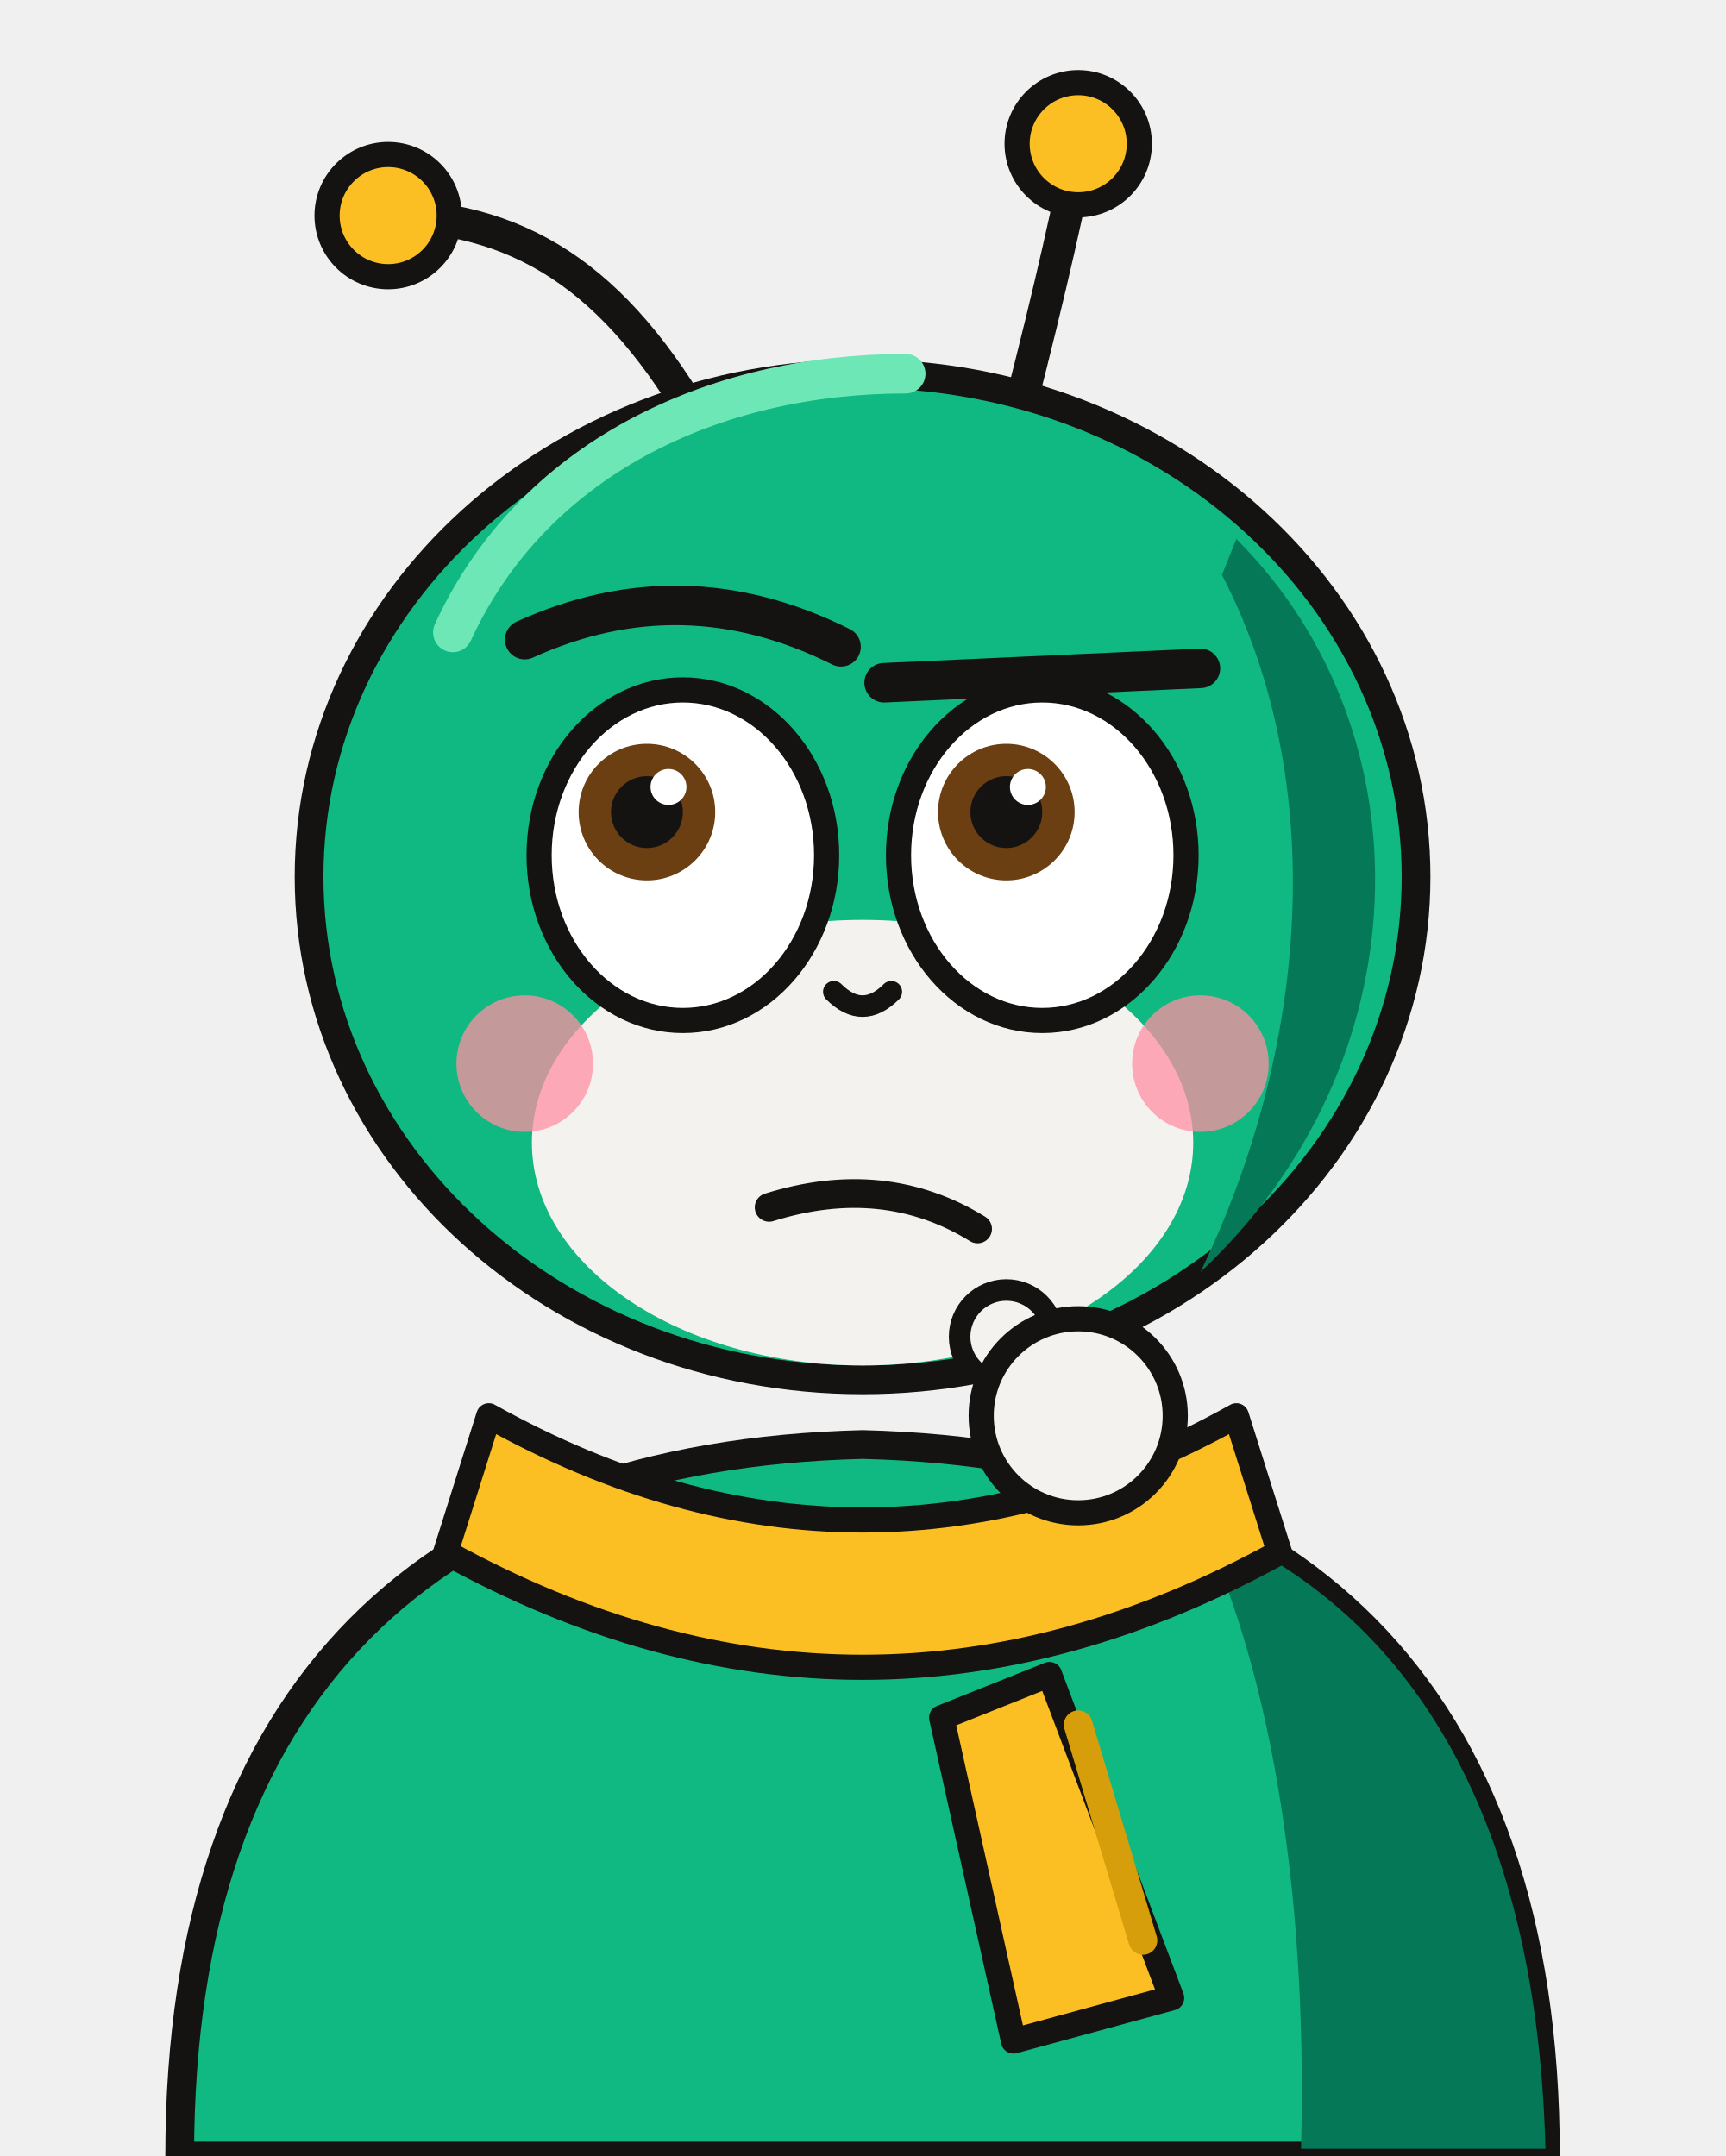
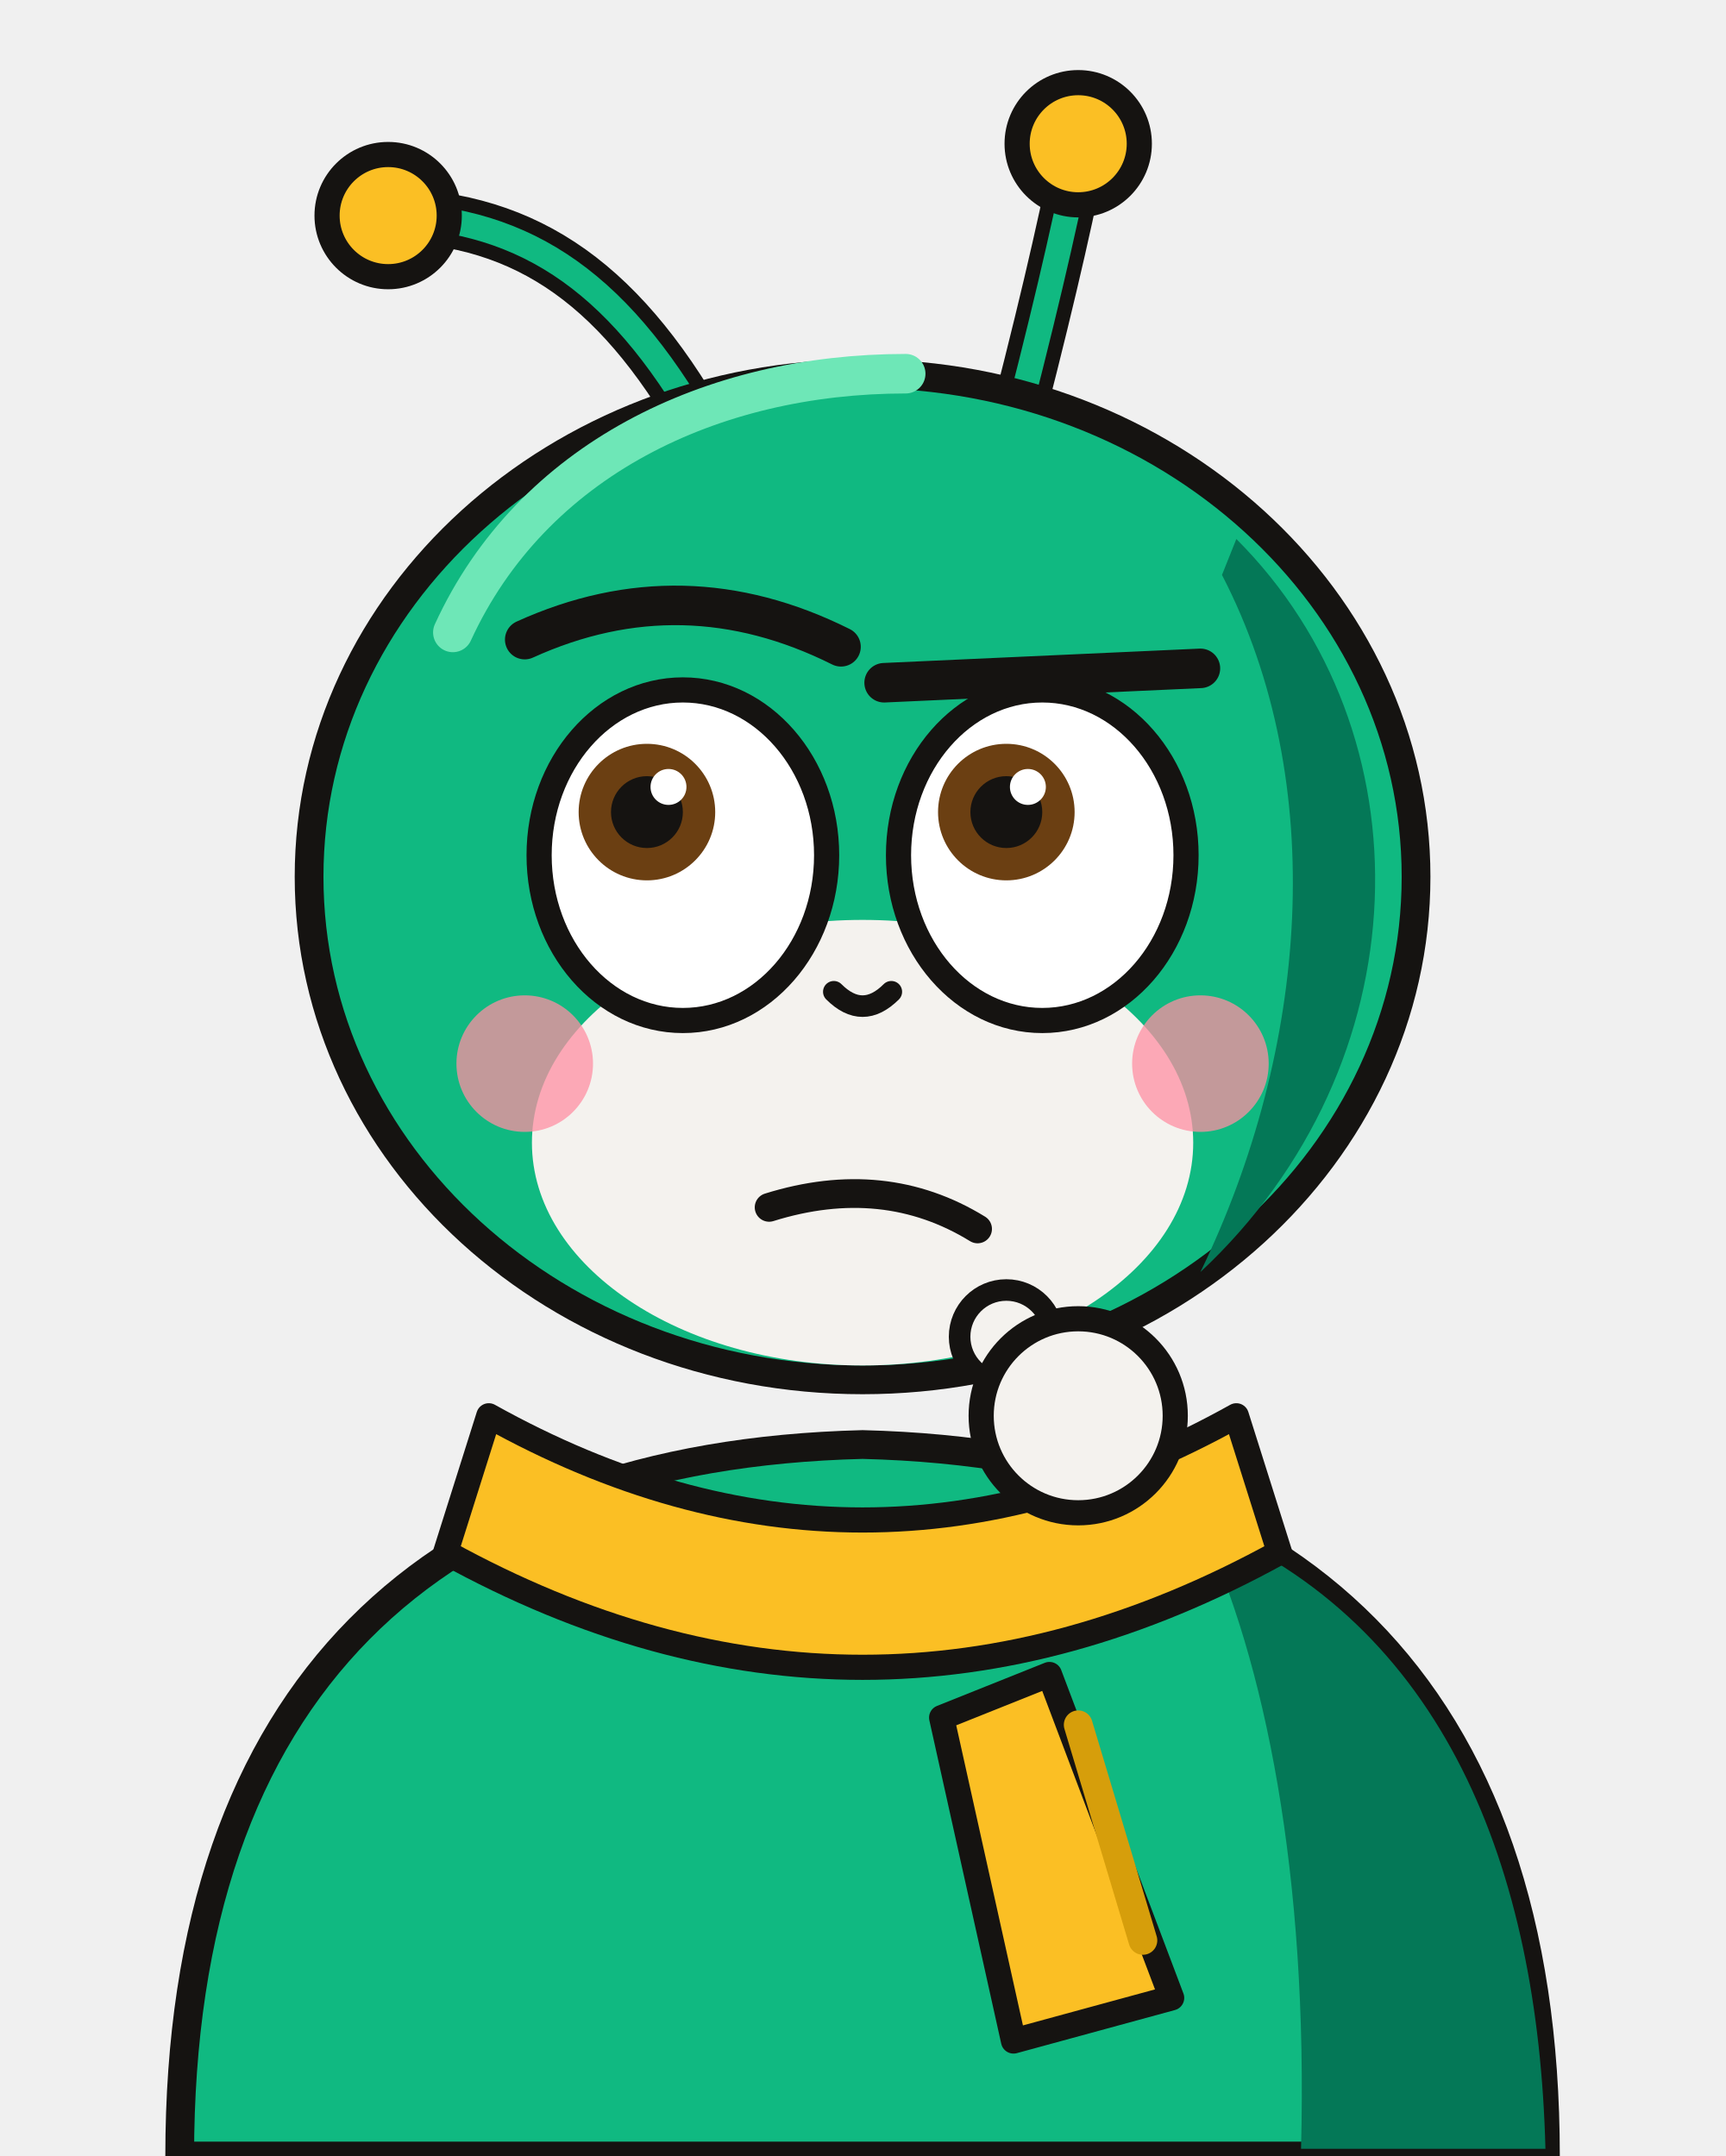
<svg xmlns="http://www.w3.org/2000/svg" width="480" height="600" viewBox="0 0 480 600" stroke-linejoin="round" stroke-linecap="round">
  <path d="M50 600 C50 470 120 405 240 402 C360 405 430 470 430 600 Z" fill="#10B981" stroke="#151311" stroke-width="8" />
  <path d="M334 424 C402 452 428 520 430 598 L362 598 C364 522 352 462 334 424 Z" fill="#047857" />
  <path d="M136 394 Q240 452 344 394 L356 432 Q240 496 124 432 Z" fill="#FBBF24" stroke="#151311" stroke-width="7" />
  <path d="M292 466 L326 556 L282 568 L262 478 Z" fill="#FBBF24" stroke="#151311" stroke-width="7" />
  <path d="M300 480 L318 540" stroke="#D69E0B" stroke-width="8" fill="none" />
  <g transform="">
-     <path d="M200 128 C176 82 150 62 112 60" fill="none" stroke="#151311" stroke-width="9" />
+     <path d="M200 128 C176 82 150 62 112 60" fill="none" stroke="#151311" stroke-width="15" />
+     <path d="M200 128 C176 82 150 62 112 60" fill="none" stroke="#10B981" stroke-width="7" />
    <circle cx="108" cy="60" r="17" fill="#FBBF24" stroke="#151311" stroke-width="7" />
-     <path d="M280 128 C290 90 296 64 300 44" fill="none" stroke="#151311" stroke-width="9" />
+     <path d="M280 128 C290 90 296 64 300 44" fill="none" stroke="#151311" stroke-width="15" />
+     <path d="M280 128 C290 90 296 64 300 44" fill="none" stroke="#10B981" stroke-width="7" />
    <circle cx="300" cy="40" r="17" fill="#FBBF24" stroke="#151311" stroke-width="7" />
    <ellipse cx="240" cy="244" rx="154" ry="140" fill="#10B981" stroke="#151311" stroke-width="8" />
    <path d="M344 150 C398 204 396 296 334 354 C364 292 370 218 340 160 Z" fill="#047857" />
    <path d="M126 176 C148 128 198 104 252 104" fill="none" stroke="#6EE7B7" stroke-width="11" />
    <ellipse cx="240" cy="318" rx="92" ry="62" fill="#F4F2EE" />
    <circle cx="146" cy="296" r="19" fill="#FF8FA3" fill-opacity=".75" />
    <circle cx="334" cy="296" r="19" fill="#FF8FA3" fill-opacity=".75" />
    <ellipse cx="190" cy="238" rx="40" ry="46" fill="#FFFFFF" stroke="#151311" stroke-width="7" />
    <circle cx="180" cy="226" r="19" fill="#6B3F12" />
    <circle cx="180" cy="226" r="10" fill="#151311" />
    <circle cx="186" cy="219" r="5" fill="#FFFFFF" />
    <ellipse cx="290" cy="238" rx="40" ry="46" fill="#FFFFFF" stroke="#151311" stroke-width="7" />
    <circle cx="280" cy="226" r="19" fill="#6B3F12" />
    <circle cx="280" cy="226" r="10" fill="#151311" />
    <circle cx="286" cy="219" r="5" fill="#FFFFFF" />
    <path d="M146 178 Q190 158 234 180" fill="none" stroke="#151311" stroke-width="11" />
    <path d="M246 190 L334 186" fill="none" stroke="#151311" stroke-width="11" />
    <path d="M232 276 Q240 284 248 276" fill="none" stroke="#151311" stroke-width="6" />
    <path d="M214 336 Q246 326 272 342" fill="none" stroke="#151311" stroke-width="8" />
    <circle cx="280" cy="372" r="13" fill="#F4F2EE" stroke="#151311" stroke-width="6" />
    <circle cx="300" cy="394" r="27" fill="#F4F2EE" stroke="#151311" stroke-width="7" />
  </g>
</svg>
